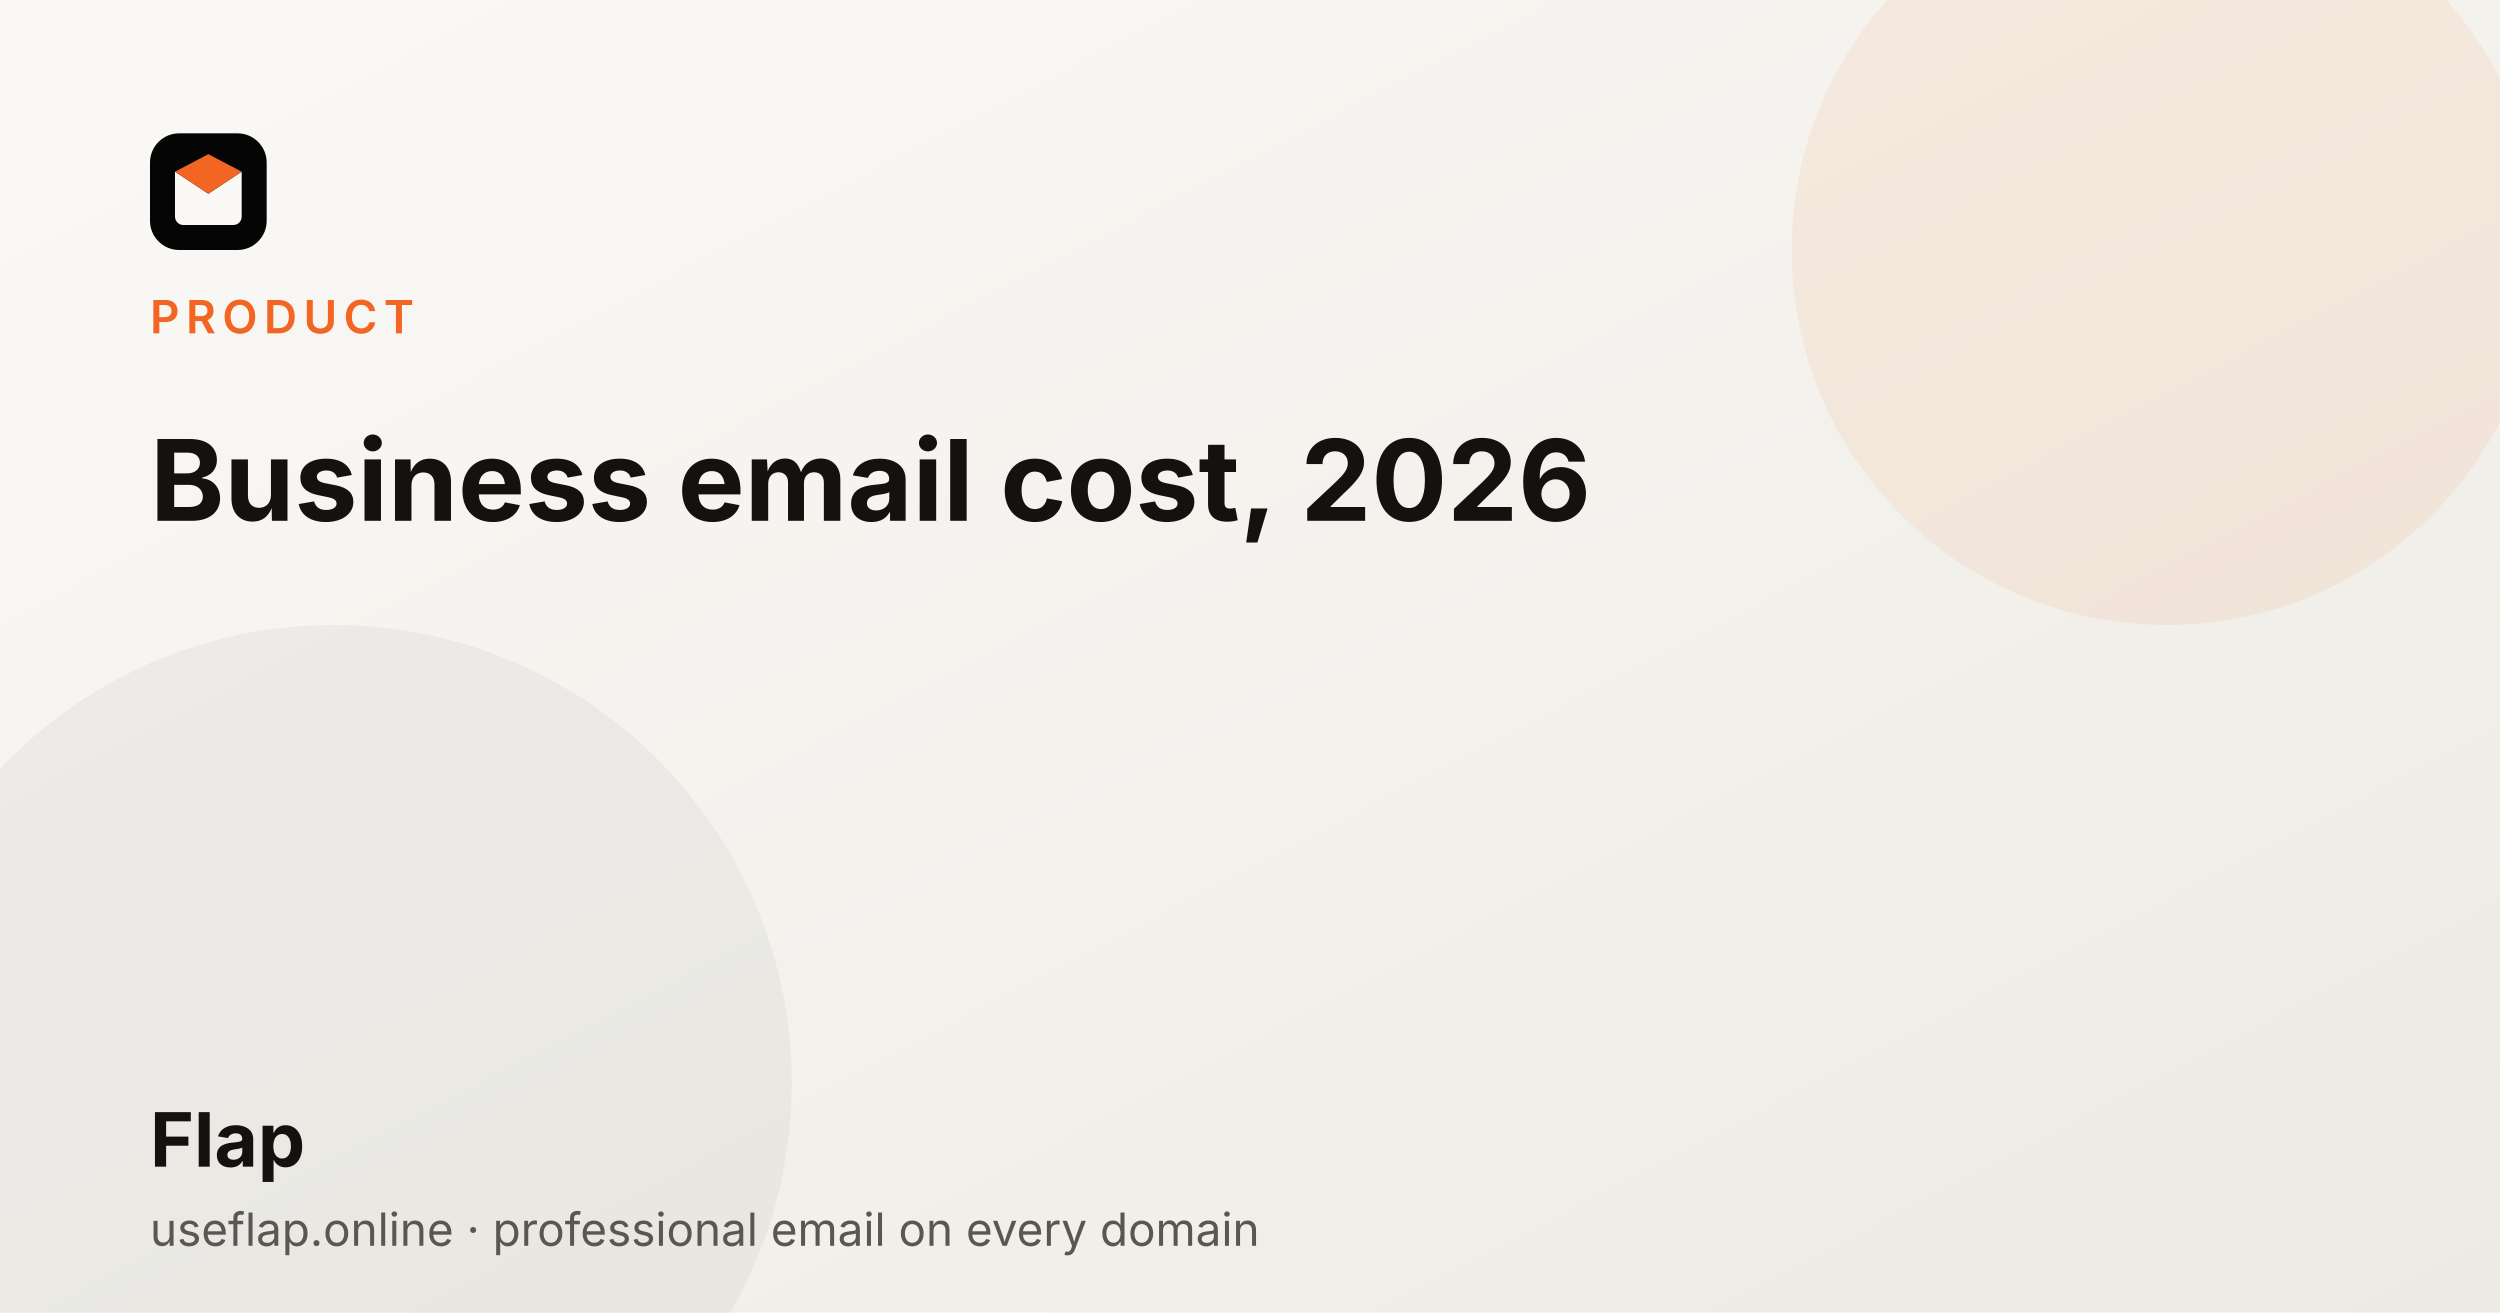
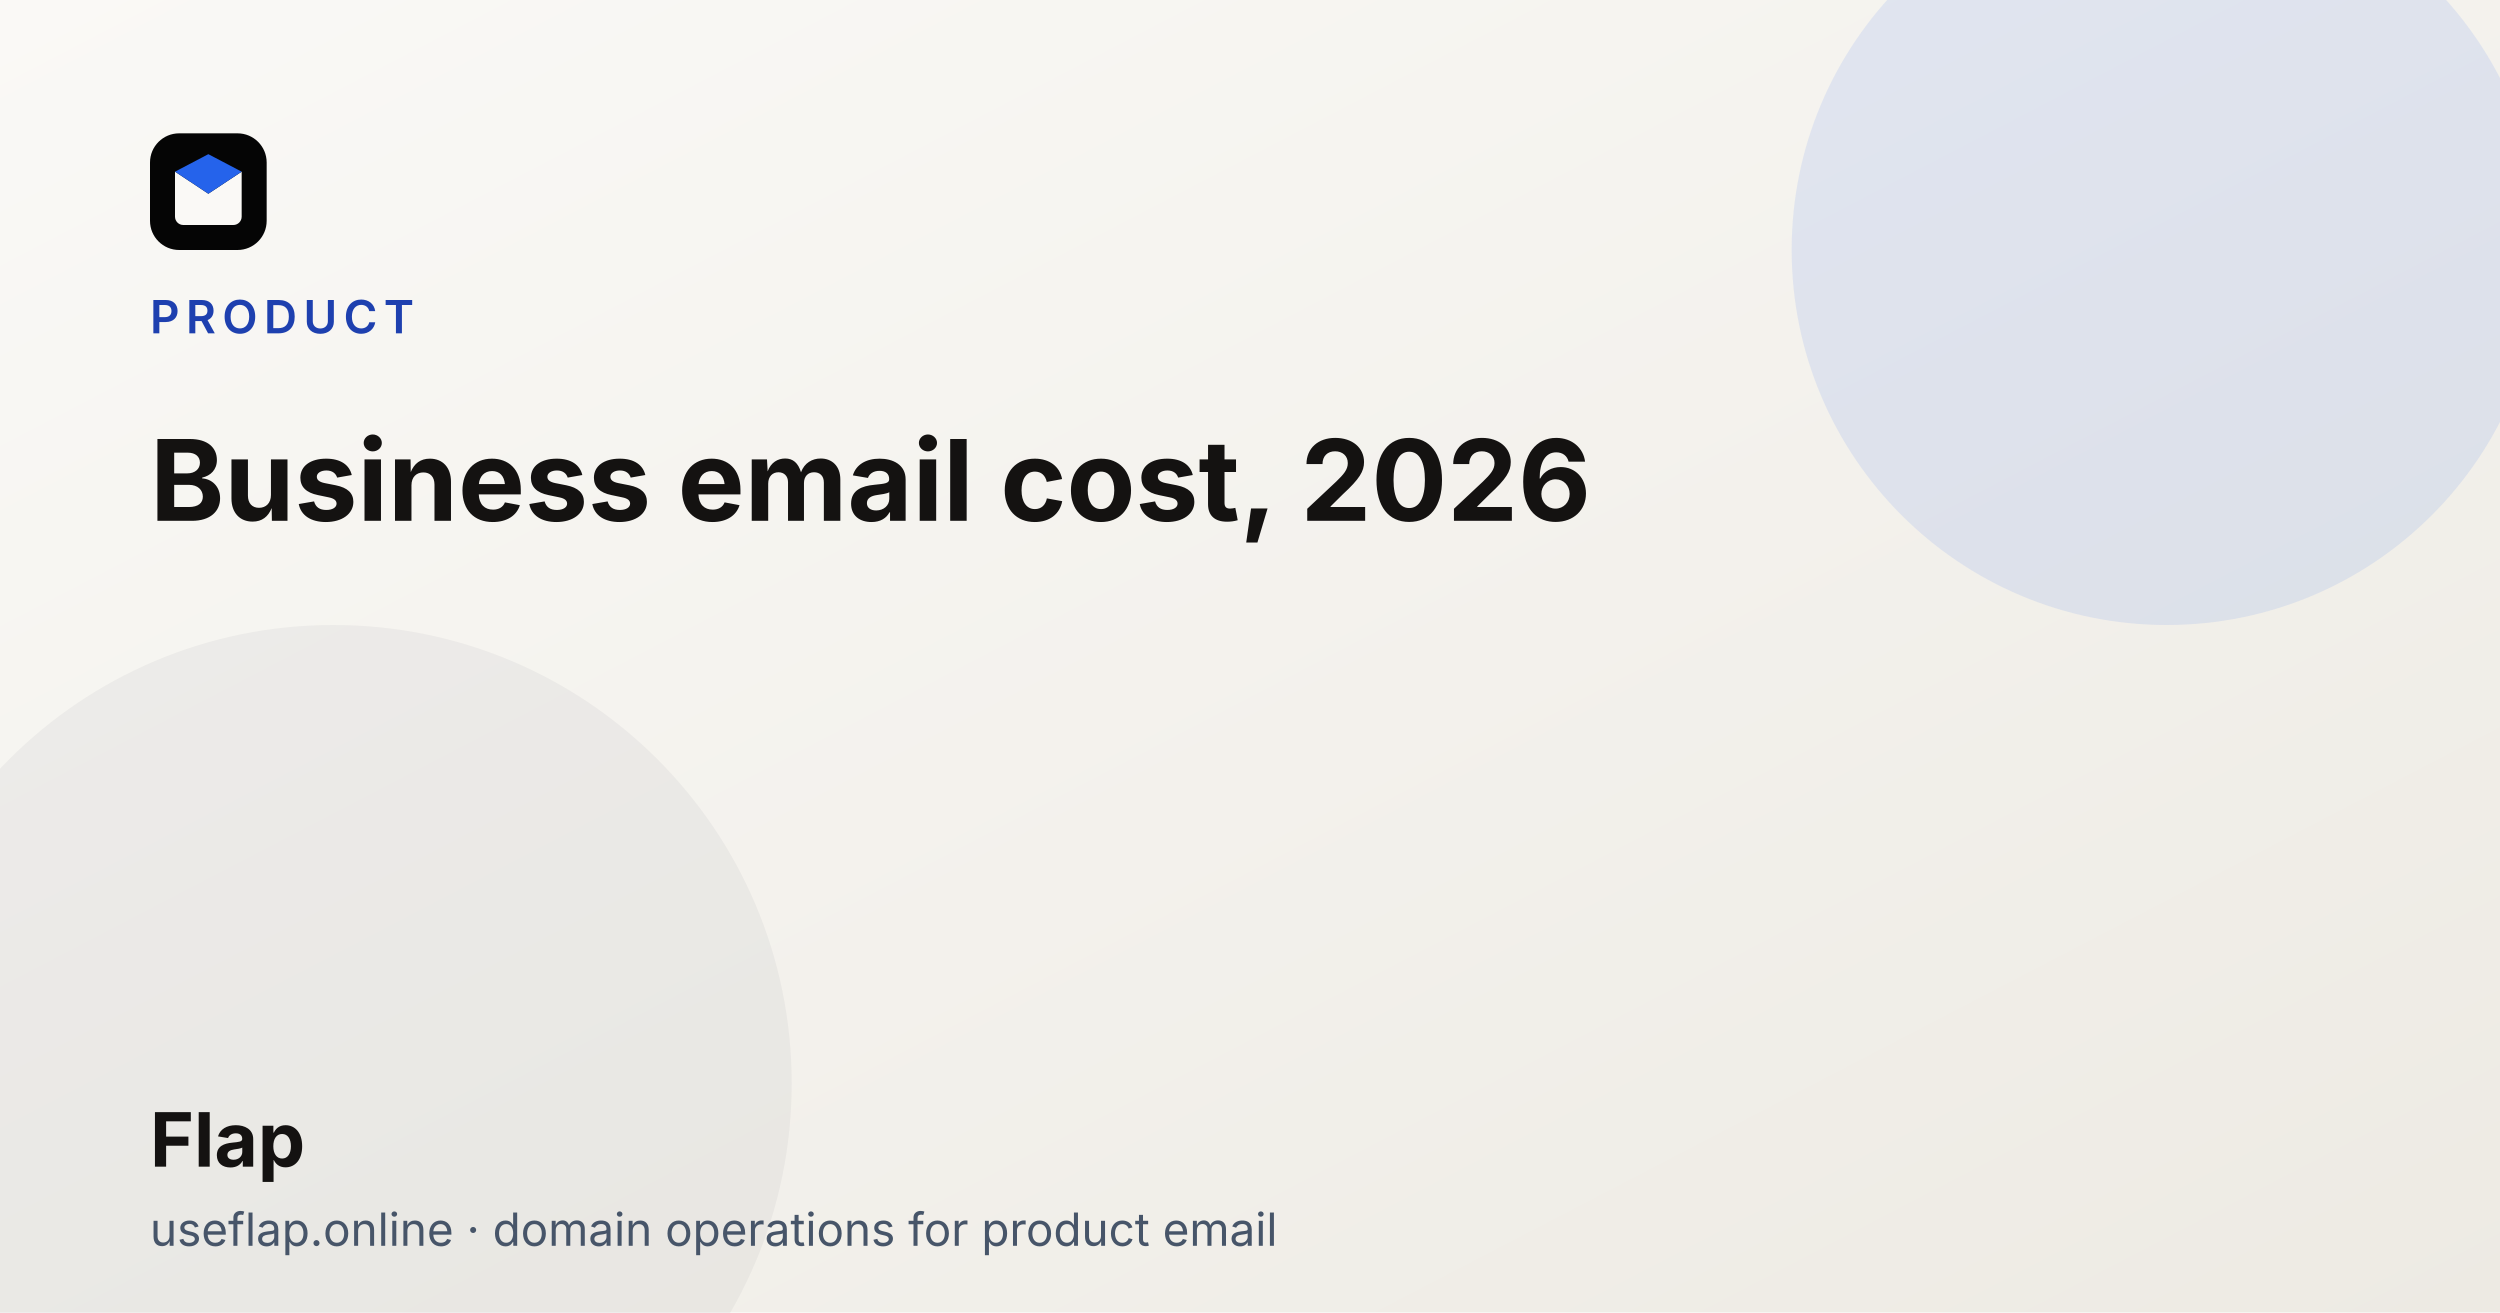
<svg xmlns="http://www.w3.org/2000/svg" width="1200" height="630" viewBox="0 0 1200 630" role="img" aria-label="Business email cost, 2026">
  <defs>
    <linearGradient id="bg" x1="0" y1="0" x2="1" y2="1">
      <stop offset="0%" stop-color="#FAF9F6" />
      <stop offset="55%" stop-color="#F3F1EC" />
      <stop offset="100%" stop-color="#EDEAE3" />
    </linearGradient>
  </defs>
  <rect width="1200" height="630" fill="url(#bg)" />
-   <circle cx="1040" cy="120" r="180" fill="#F26522" fill-opacity="0.08" />
-   <circle cx="160" cy="520" r="220" fill="#141211" fill-opacity="0.04" />
+   <circle cx="1040" cy="120" r="180" fill="#2563EB" fill-opacity="0.10" />
+   <circle cx="160" cy="520" r="220" fill="#0F172A" fill-opacity="0.04" />
  <rect x="72" y="64" width="56" height="56" rx="14" fill="#050505" />
  <path d="M84 82.4L100 93l16-10.6V104a4 4 0 0 1-4 4H88a4 4 0 0 1-4-4V82.4z" fill="#FAF9F6" />
-   <path d="M84 82.4L100 93l16-10.6L100 74 84 82.4z" fill="#F26522" />
-   <text x="72" y="160" fill="#F26522" font-family="Inter, ui-sans-serif, system-ui, sans-serif" font-size="22" font-weight="600" letter-spacing="0.14em">PRODUCT</text>
+   <path d="M84 82.4L100 93l16-10.6L100 74 84 82.4z" fill="#2563EB" />
+   <text x="72" y="160" fill="#1E40AF" font-family="Inter, ui-sans-serif, system-ui, sans-serif" font-size="22" font-weight="600" letter-spacing="0.14em">PRODUCT</text>
  <text x="72" y="250" fill="#141211" font-family="Inter, ui-sans-serif, system-ui, sans-serif" font-size="54" font-weight="700">
    <tspan x="72" dy="0">Business email cost, 2026</tspan>
  </text>
  <text x="72" y="560" fill="#141211" font-family="Inter, ui-sans-serif, system-ui, sans-serif" font-size="36" font-weight="700">Flap</text>
-   <text x="72" y="598" fill="#5c5652" font-family="Inter, ui-sans-serif, system-ui, sans-serif" font-size="22">useflap.online · professional email on every domain</text>
+   <text x="72" y="598" fill="#475569" font-family="Inter, ui-sans-serif, system-ui, sans-serif" font-size="22">useflap.online · domain operations for product email</text>
</svg>
